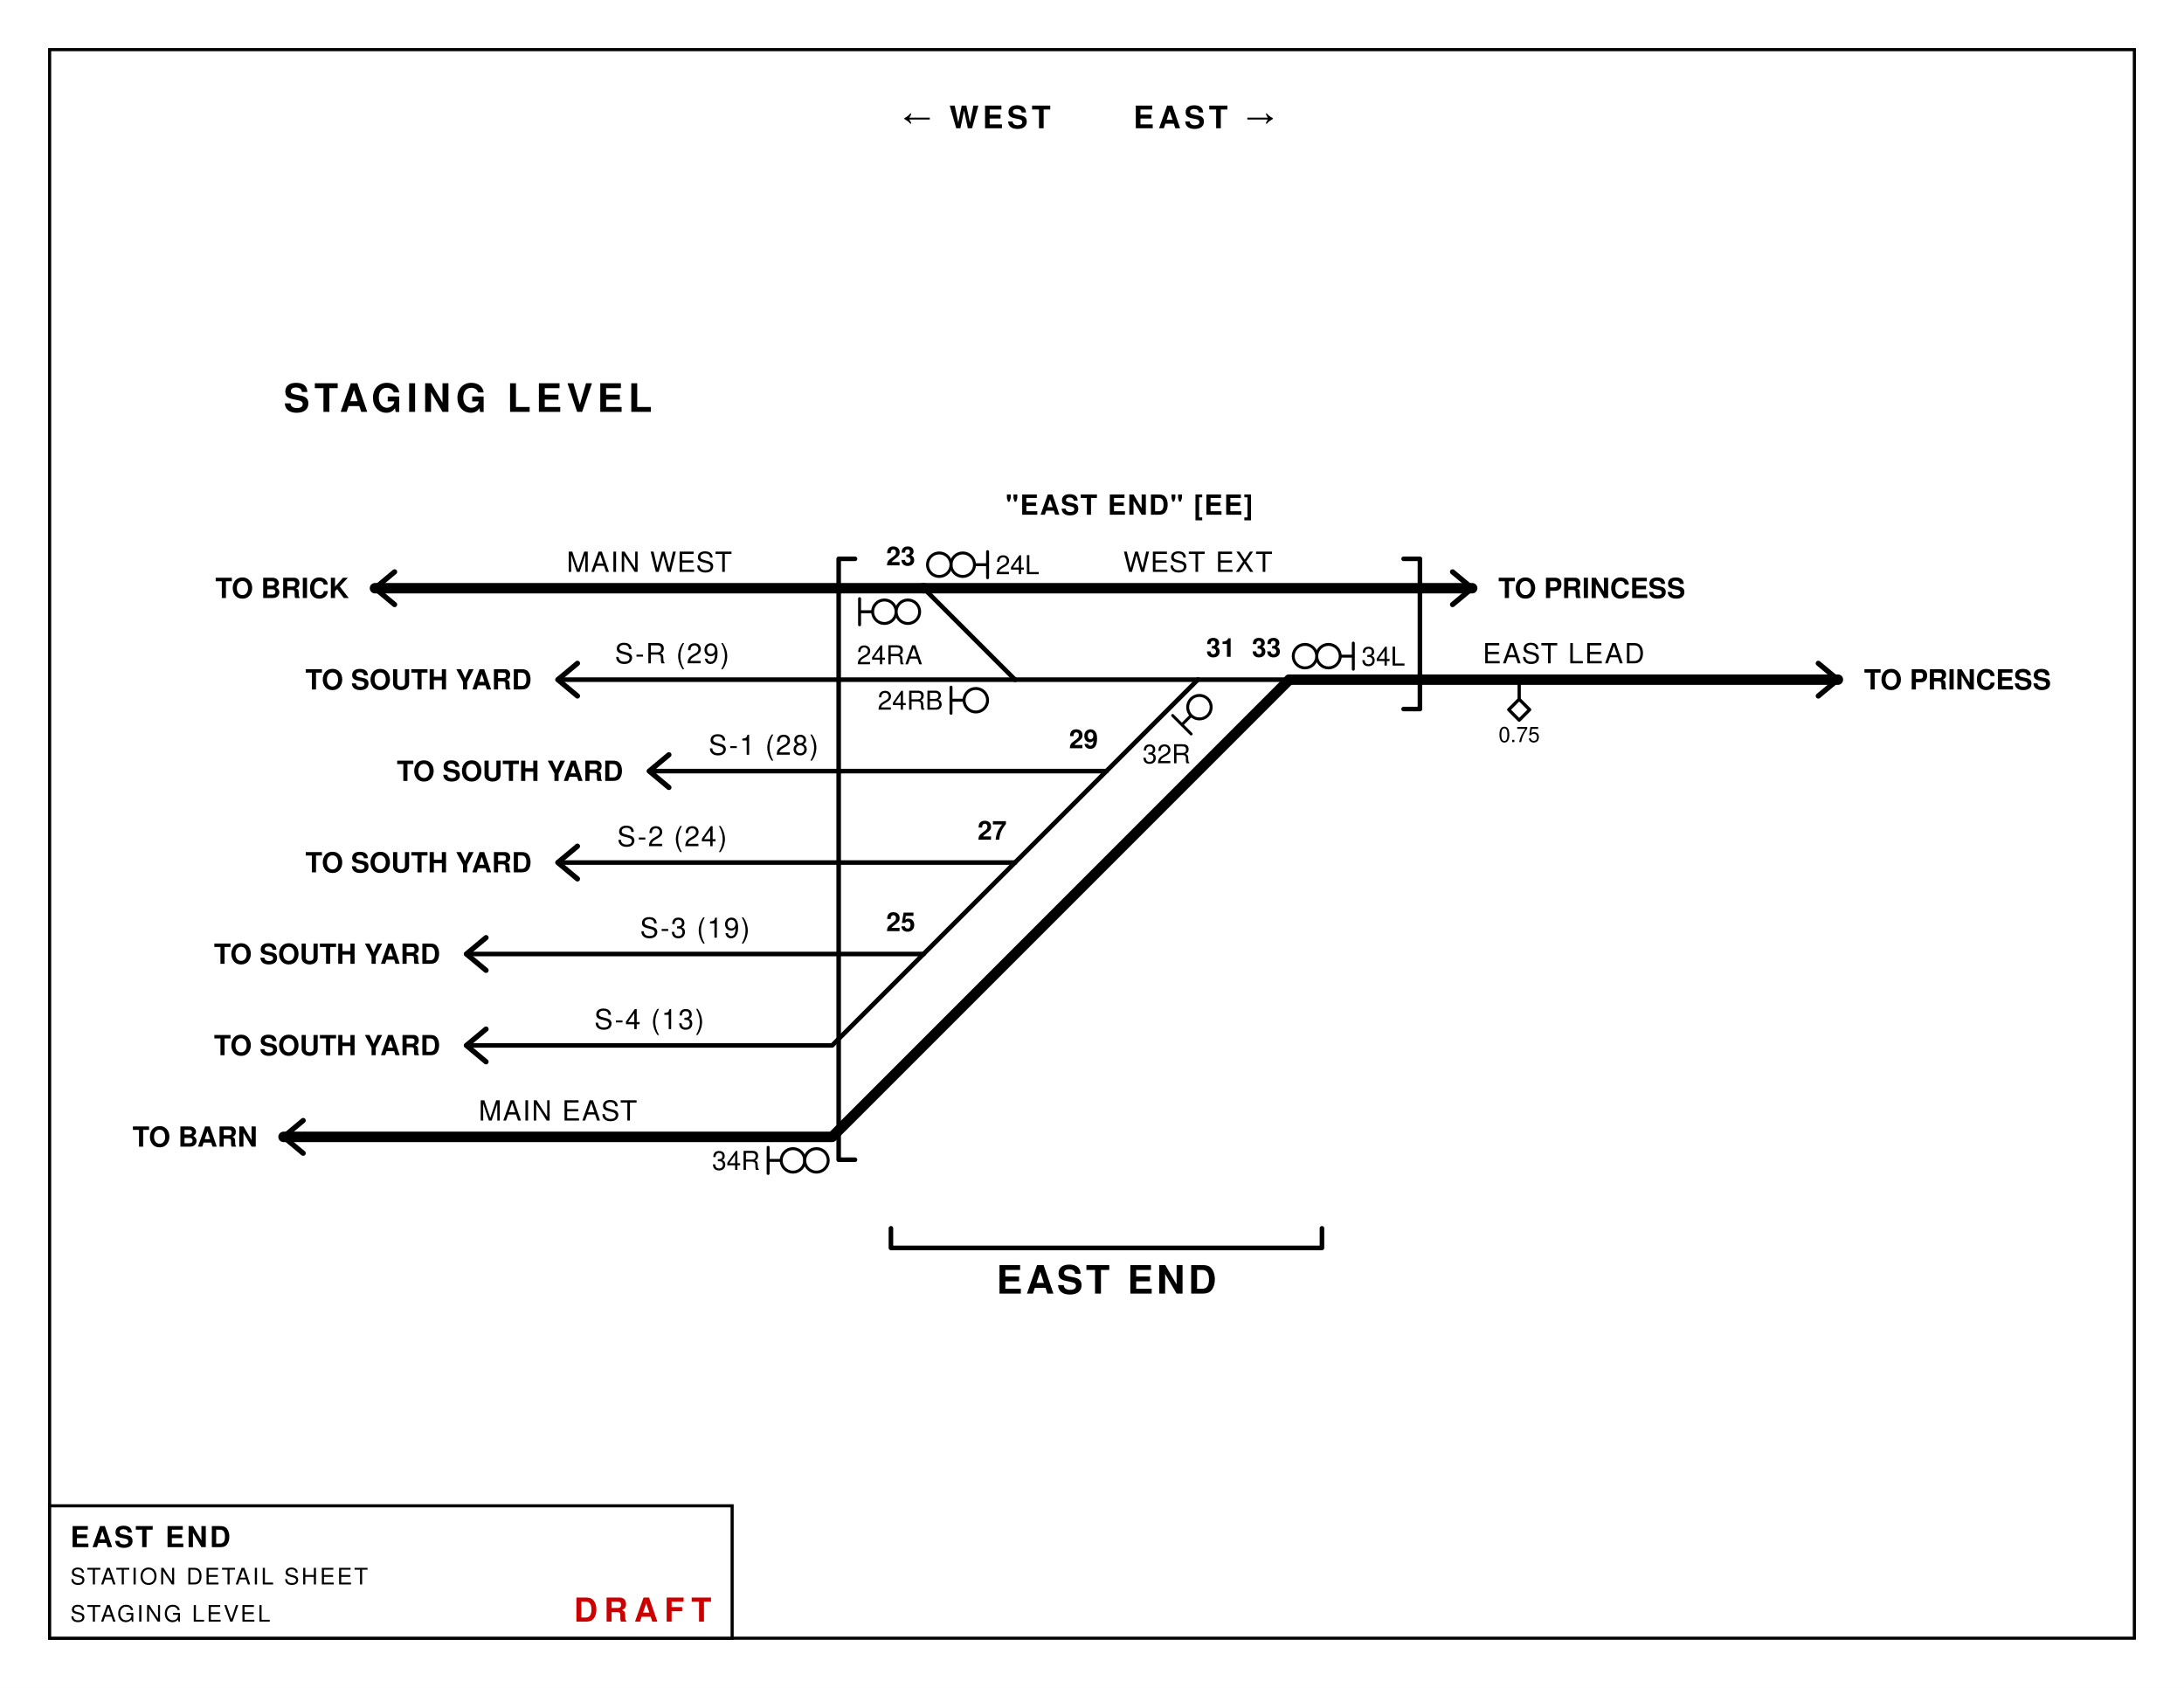
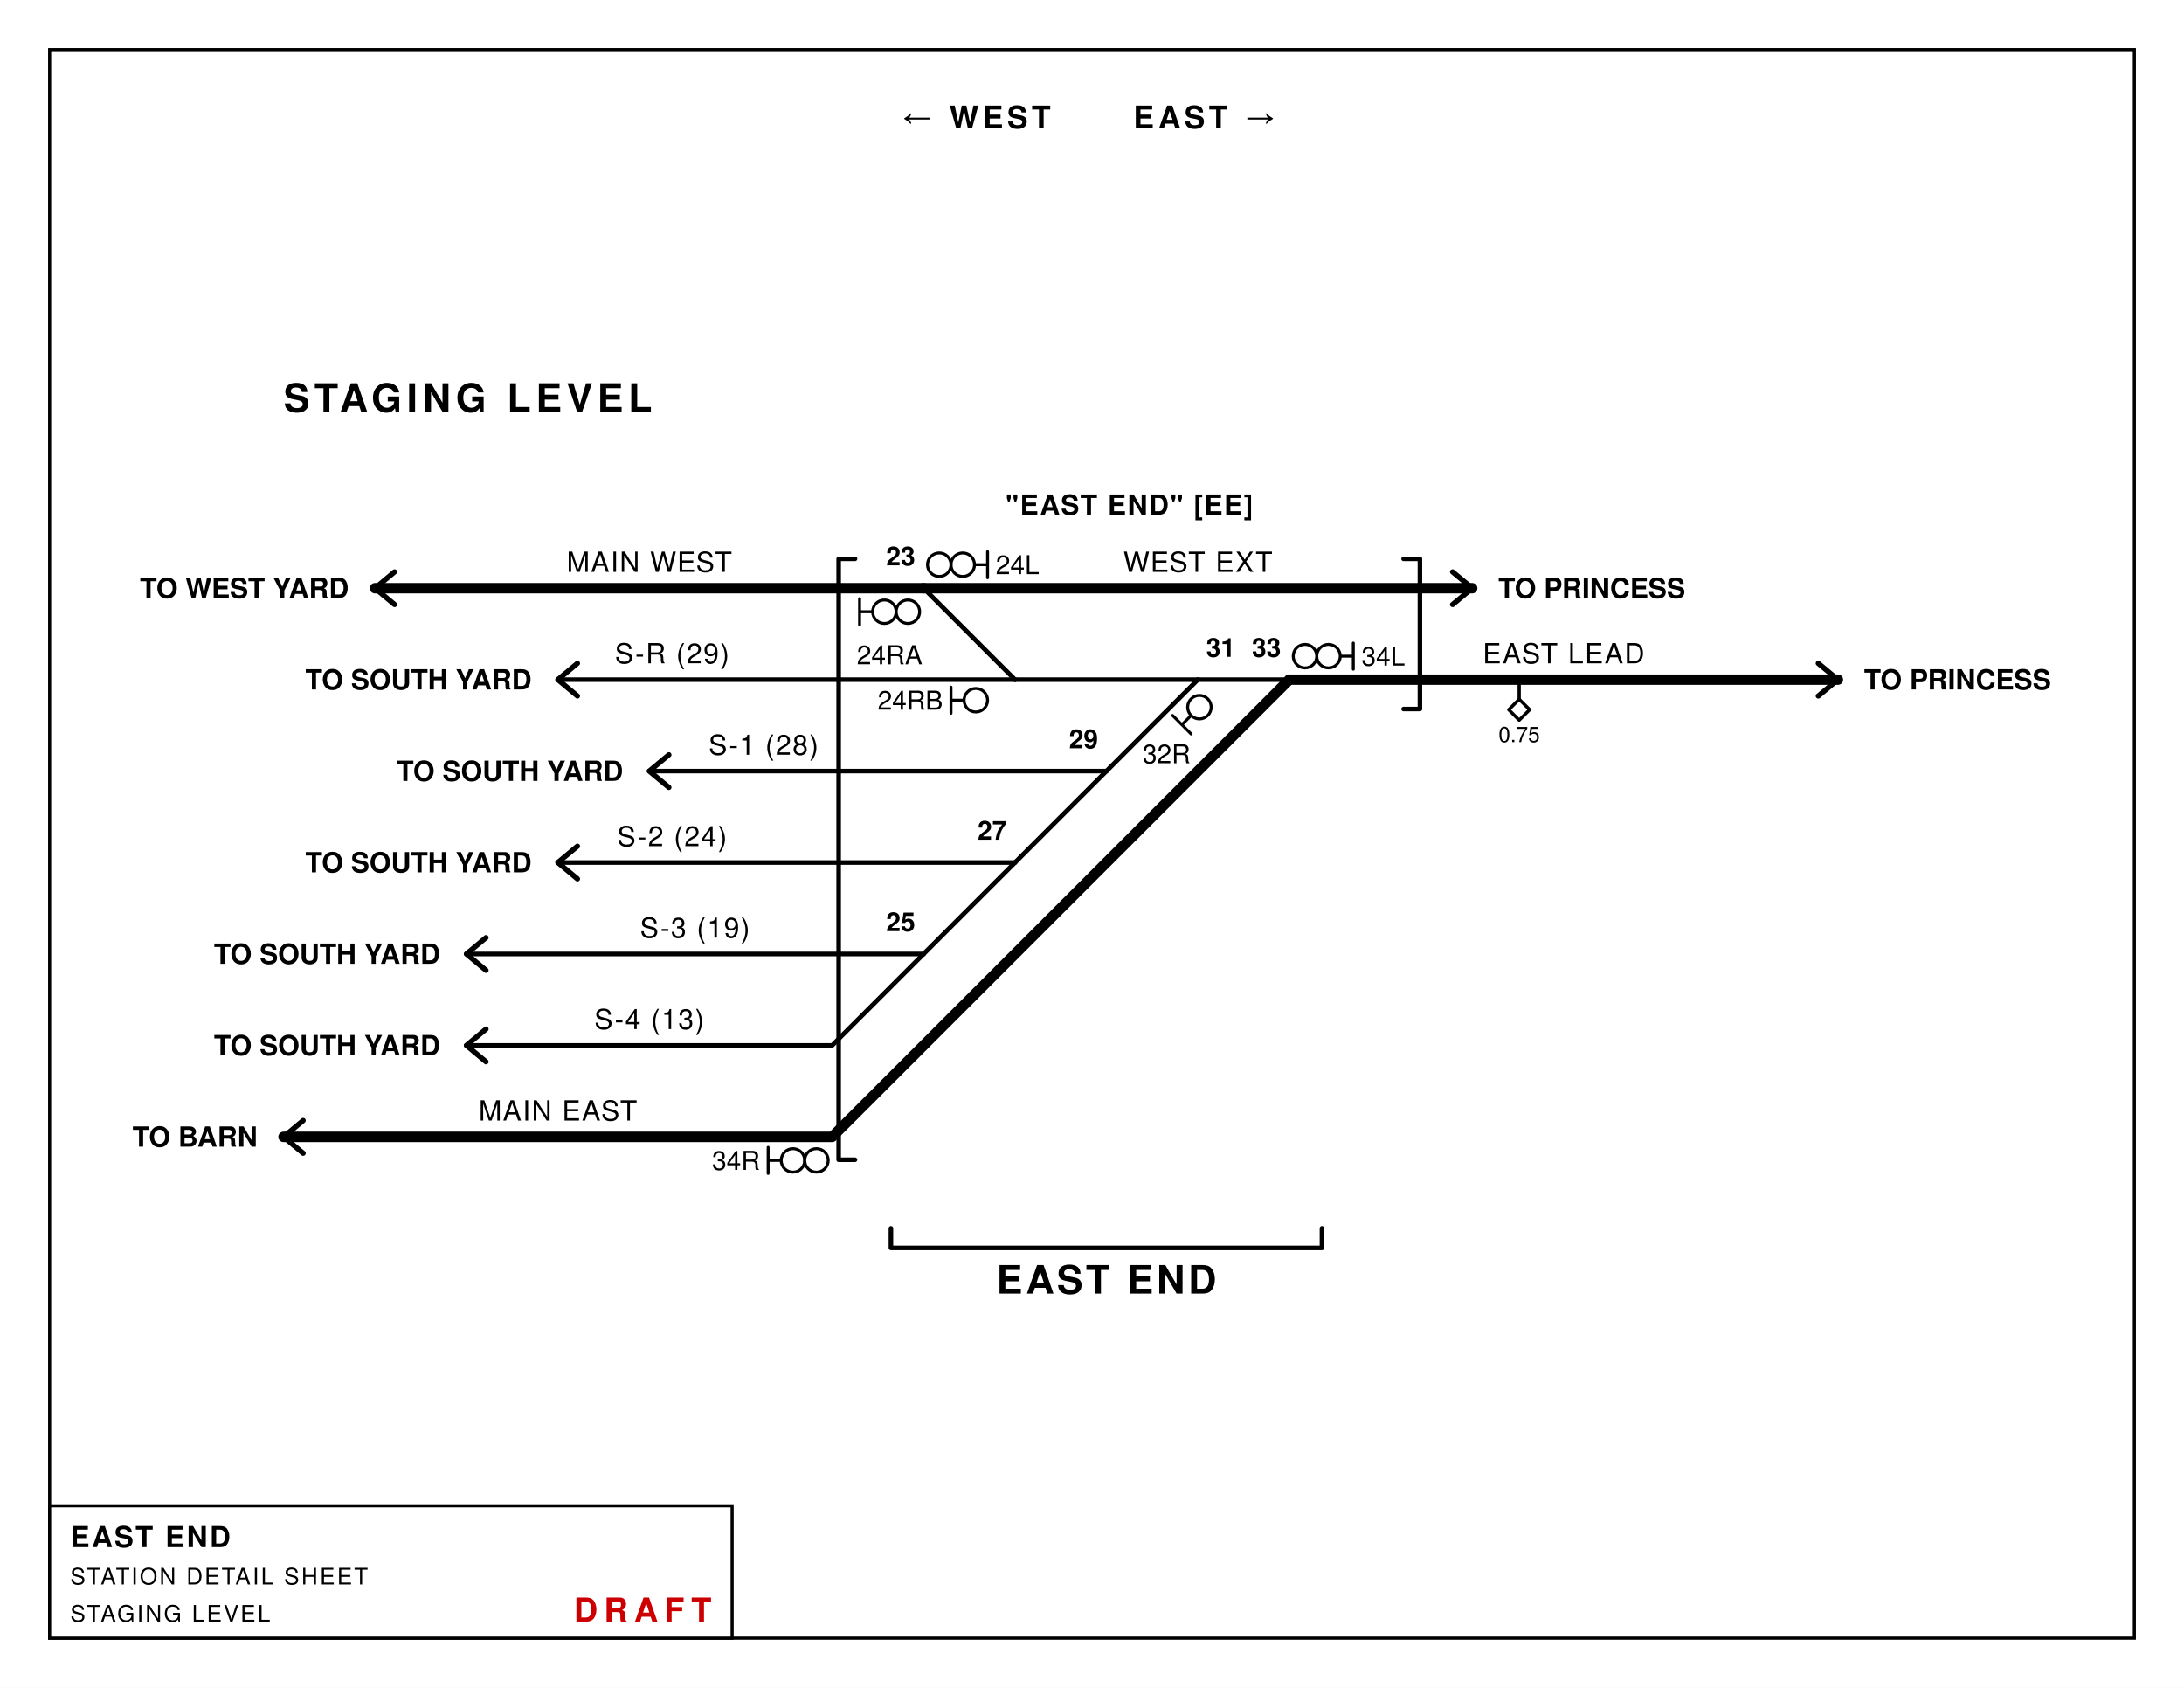
<svg xmlns="http://www.w3.org/2000/svg" viewBox="0 0 1056 816" width="1056" height="816" font-family="'Helvetica Neue',Helvetica,Arial,sans-serif">
  <rect width="1056" height="816" fill="#fff" />
  <rect x="24" y="24" width="1008" height="768" fill="none" stroke="#000" stroke-width="1.5" />
  <g transform="translate(137.1,192.8) scale(1.5789)" fill="none" stroke="#000" stroke-linecap="round" stroke-linejoin="round">
    <path d="M280.0,86.0 L308.0,86.0" stroke-width="1.4" />
    <path d="M224.0,86.0 L280.0,86.0" stroke-width="1.4" />
    <path d="M196.0,58.0 L364.0,58.0" stroke-width="3.2" />
    <path d="M196.0,58.0 L224.0,86.0" stroke-width="1.4" />
    <path d="M196.0,170.0 L224.0,142.0" stroke-width="1.4" />
    <path d="M252.0,114.0 L280.0,86.0" stroke-width="1.4" />
    <path d="M56.0,198.0 L168.0,198.0 L196.0,170.0" stroke-width="1.4" />
    <path d="M56.0,170.0 L196.0,170.0" stroke-width="1.4" />
    <path d="M112.0,114.0 L252.0,114.0" stroke-width="1.4" />
    <path d="M224.0,142.0 L252.0,114.0" stroke-width="1.4" />
    <path d="M308.0,86.0 L476.0,86.0" stroke-width="3.2" />
    <path d="M84.0,142.0 L224.0,142.0" stroke-width="1.4" />
    <path d="M0.0,226.0 L168.0,226.0 L308.0,86.0" stroke-width="3.2" />
    <path d="M84.0,86.0 L224.0,86.0" stroke-width="1.4" />
    <path d="M28.0,58.0 L196.0,58.0" stroke-width="3.2" />
    <path d="M364.0,58.0 m-6,-5 l6,5 l-6,5" stroke-width="1.6" />
    <path d="M56.0,198.0 m6,-5 l-6,5 l6,5" stroke-width="1.6" />
    <path d="M56.0,170.0 m6,-5 l-6,5 l6,5" stroke-width="1.6" />
    <path d="M112.0,114.0 m6,-5 l-6,5 l6,5" stroke-width="1.6" />
    <path d="M476.0,86.0 m-6,-5 l6,5 l-6,5" stroke-width="1.6" />
    <path d="M84.0,142.0 m6,-5 l-6,5 l6,5" stroke-width="1.6" />
    <path d="M0.0,226.0 m6,-5 l-6,5 l6,5" stroke-width="1.6" />
    <path d="M84.0,86.0 m6,-5 l-6,5 l6,5" stroke-width="1.6" />
    <path d="M28.0,58.0 m6,-5 l-6,5 l6,5" stroke-width="1.6" />
    <path d="M186.0,254 L186.0,260 L318.0,260 L318.0,254" stroke-width="1.4" />
    <path d="M215.6,46.8 L215.6,54.8 M215.6,50.8 L211.6,50.8" stroke-width="0.9" />
    <circle cx="208.0" cy="50.8" r="3.6" stroke-width="0.9" fill="#fff" />
    <circle cx="200.8" cy="50.8" r="3.6" stroke-width="0.9" fill="#fff" />
    <path d="M176.4,61.2 L176.4,69.2 M176.4,65.2 L180.4,65.2" stroke-width="0.9" />
    <circle cx="184.0" cy="65.2" r="3.6" stroke-width="0.9" fill="#fff" />
    <circle cx="191.2" cy="65.2" r="3.6" stroke-width="0.9" fill="#fff" />
    <path d="M204.4,88.3 L204.4,96.3 M204.4,92.3 L208.4,92.3" stroke-width="0.9" />
    <circle cx="212.0" cy="92.3" r="3.6" stroke-width="0.9" fill="#fff" />
    <g transform="translate(275.1,99.8) rotate(-45.0)">
      <path d="M0,-4.0 L0,4.0 M0,0 L4.0,0" stroke-width="0.9" />
      <circle cx="7.6" cy="0" r="3.6" stroke-width="0.9" fill="#fff" />
    </g>
    <path d="M327.6,74.8 L327.6,82.8 M327.6,78.8 L323.6,78.8" stroke-width="0.9" />
    <circle cx="320.0" cy="78.8" r="3.6" stroke-width="0.9" fill="#fff" />
    <circle cx="312.8" cy="78.8" r="3.6" stroke-width="0.9" fill="#fff" />
    <path d="M148.4,229.2 L148.4,237.2 M148.4,233.2 L152.4,233.2" stroke-width="0.9" />
    <circle cx="156.0" cy="233.2" r="3.6" stroke-width="0.9" fill="#fff" />
    <circle cx="163.2" cy="233.2" r="3.6" stroke-width="0.9" fill="#fff" />
    <path d="M175.0,49.0 L170.0,49.0 L170.0,233.0 L175.0,233.0" stroke-width="1.4" />
    <path d="M343.0,49.0 L348.0,49.0 L348.0,95.0 L343.0,95.0" stroke-width="1.4" />
    <path d="M378.4,86.0 L378.4,92.0" stroke-width="1" />
    <path d="M378.4,92.0 L381.6,95.2 L378.4,98.4 L375.2,95.2 Z" stroke-width="1" fill="#fff" />
    <text x="0.0" y="4.0" font-size="12" text-anchor="start" font-weight="bold" fill="#000" stroke="none" letter-spacing="1.5">STAGING LEVEL</text>
    <text x="372.0" y="61.0" font-size="8.5" text-anchor="start" font-weight="bold" fill="#000" stroke="none">TO PRINCESS</text>
    <text x="48.0" y="201.0" font-size="8.5" text-anchor="end" font-weight="bold" fill="#000" stroke="none">TO SOUTH YARD</text>
    <text x="48.0" y="173.0" font-size="8.5" text-anchor="end" font-weight="bold" fill="#000" stroke="none">TO SOUTH YARD</text>
    <text x="104.0" y="117.0" font-size="8.5" text-anchor="end" font-weight="bold" fill="#000" stroke="none">TO SOUTH YARD</text>
    <text x="484.0" y="89.0" font-size="8.5" text-anchor="start" font-weight="bold" fill="#000" stroke="none">TO PRINCESS</text>
    <text x="76.0" y="145.0" font-size="8.5" text-anchor="end" font-weight="bold" fill="#000" stroke="none">TO SOUTH YARD</text>
    <text x="-8.0" y="229.0" font-size="8.5" text-anchor="end" font-weight="bold" fill="#000" stroke="none">TO BARN</text>
    <text x="76.0" y="89.0" font-size="8.5" text-anchor="end" font-weight="bold" fill="#000" stroke="none">TO SOUTH YARD</text>
-     <text x="20.0" y="61.0" font-size="8.5" text-anchor="end" font-weight="bold" fill="#000" stroke="none">TO BRICK</text>
+     <text x="20.0" y="61.0" font-size="8.5" text-anchor="end" font-weight="bold" fill="#000" stroke="none">TO WEST YARD</text>
    <text x="252.0" y="274.0" font-size="12" text-anchor="middle" font-weight="bold" fill="#000" stroke="none" letter-spacing="1">EAST END</text>
    <text x="185.6" y="81.3" font-size="8" text-anchor="middle" font-weight="normal" fill="#000" stroke="none">24RA</text>
    <text x="119.0" y="81.0" font-size="8.5" text-anchor="middle" font-weight="normal" fill="#000" stroke="none" letter-spacing="0.4">S-R (29)</text>
    <text x="270.4" y="111.6" font-size="8" text-anchor="middle" font-weight="normal" fill="#000" stroke="none">32R</text>
    <text x="145.9" y="236.1" font-size="8" text-anchor="end" font-weight="normal" fill="#000" stroke="none">34R</text>
    <text x="218.1" y="53.7" font-size="8" text-anchor="start" font-weight="normal" fill="#000" stroke="none">24L</text>
    <text x="201.9" y="95.2" font-size="8" text-anchor="end" font-weight="normal" fill="#000" stroke="none">24RB</text>
    <text x="330.1" y="81.7" font-size="8" text-anchor="start" font-weight="normal" fill="#000" stroke="none">34L</text>
    <text x="280.0" y="53.0" font-size="8.5" text-anchor="middle" font-weight="normal" fill="#000" stroke="none" letter-spacing="0.4">WEST EXT</text>
    <text x="126.0" y="165.0" font-size="8.5" text-anchor="middle" font-weight="normal" fill="#000" stroke="none" letter-spacing="0.4">S-3 (19)</text>
    <text x="392.0" y="81.0" font-size="8.5" text-anchor="middle" font-weight="normal" fill="#000" stroke="none" letter-spacing="0.4">EAST LEAD</text>
    <text x="112.0" y="53.0" font-size="8.5" text-anchor="middle" font-weight="normal" fill="#000" stroke="none" letter-spacing="0.4">MAIN WEST</text>
    <text x="189.0" y="163.0" font-size="8" text-anchor="middle" font-weight="bold" fill="#000" stroke="none">25</text>
    <text x="245.0" y="107.0" font-size="8" text-anchor="middle" font-weight="bold" fill="#000" stroke="none">29</text>
    <text x="147.0" y="109.0" font-size="8.5" text-anchor="middle" font-weight="normal" fill="#000" stroke="none" letter-spacing="0.4">S-1 (28)</text>
    <text x="217.0" y="135.0" font-size="8" text-anchor="middle" font-weight="bold" fill="#000" stroke="none">27</text>
    <text x="119.0" y="137.0" font-size="8.5" text-anchor="middle" font-weight="normal" fill="#000" stroke="none" letter-spacing="0.4">S-2 (24)</text>
    <text x="112.0" y="193.0" font-size="8.5" text-anchor="middle" font-weight="normal" fill="#000" stroke="none" letter-spacing="0.4">S-4 (13)</text>
    <text x="84.0" y="221.0" font-size="8.5" text-anchor="middle" font-weight="normal" fill="#000" stroke="none" letter-spacing="0.4">MAIN EAST</text>
    <text x="189.0" y="51.0" font-size="8" text-anchor="middle" font-weight="bold" fill="#000" stroke="none">23</text>
    <text x="287.0" y="79.0" font-size="8" text-anchor="middle" font-weight="bold" fill="#000" stroke="none">31</text>
    <text x="301.0" y="79.0" font-size="8" text-anchor="middle" font-weight="bold" fill="#000" stroke="none">33</text>
    <text x="259.0" y="35.5" font-size="8.5" text-anchor="middle" font-weight="bold" fill="#000" stroke="none" letter-spacing="0.4">"EAST END" [EE]</text>
    <text x="378.4" y="105.1" font-size="6.5" text-anchor="middle" font-weight="normal" fill="#000" stroke="none">0.75</text>
  </g>
  <text x="508.0" y="62" font-size="15" text-anchor="end" font-weight="bold" letter-spacing="2">← WEST</text>
  <text x="548.0" y="62" font-size="15" text-anchor="start" font-weight="bold" letter-spacing="2">EAST →</text>
  <rect x="24" y="728" width="330" height="64" fill="#fff" stroke="#000" stroke-width="1.5" />
  <text x="34" y="748" font-size="14" font-weight="bold" letter-spacing="1">EAST END</text>
  <text x="34" y="766" font-size="11" font-weight="normal" letter-spacing="1">STATION DETAIL SHEET</text>
  <text x="34" y="784" font-size="11" font-weight="normal" letter-spacing="1">STAGING LEVEL</text>
  <text x="344" y="784" font-size="16" text-anchor="end" font-weight="bold" letter-spacing="3" fill="#c00">DRAFT</text>
</svg>
